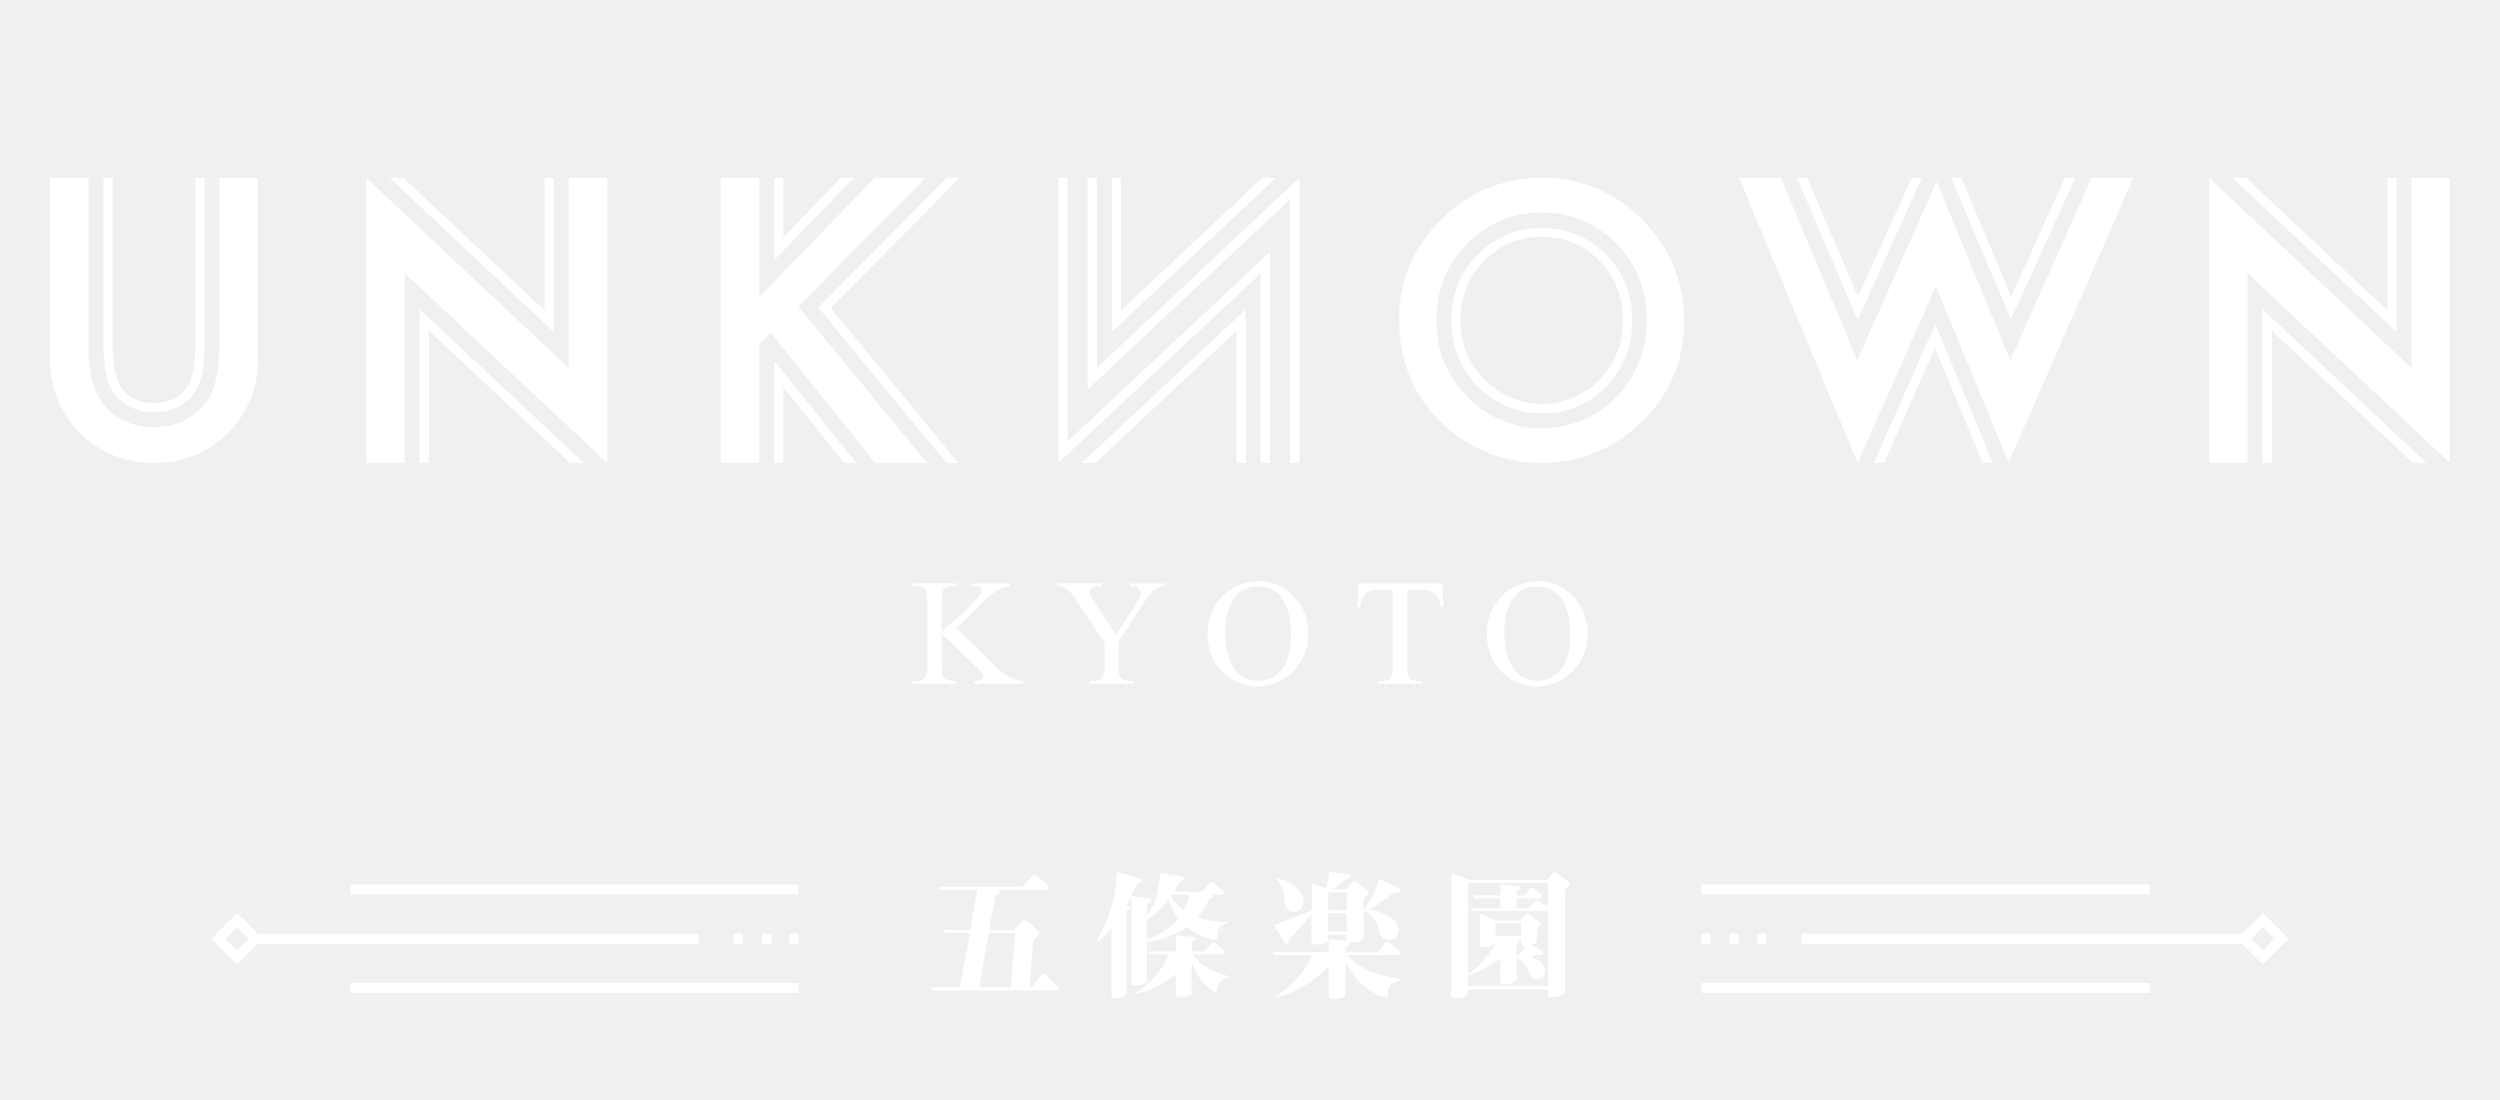
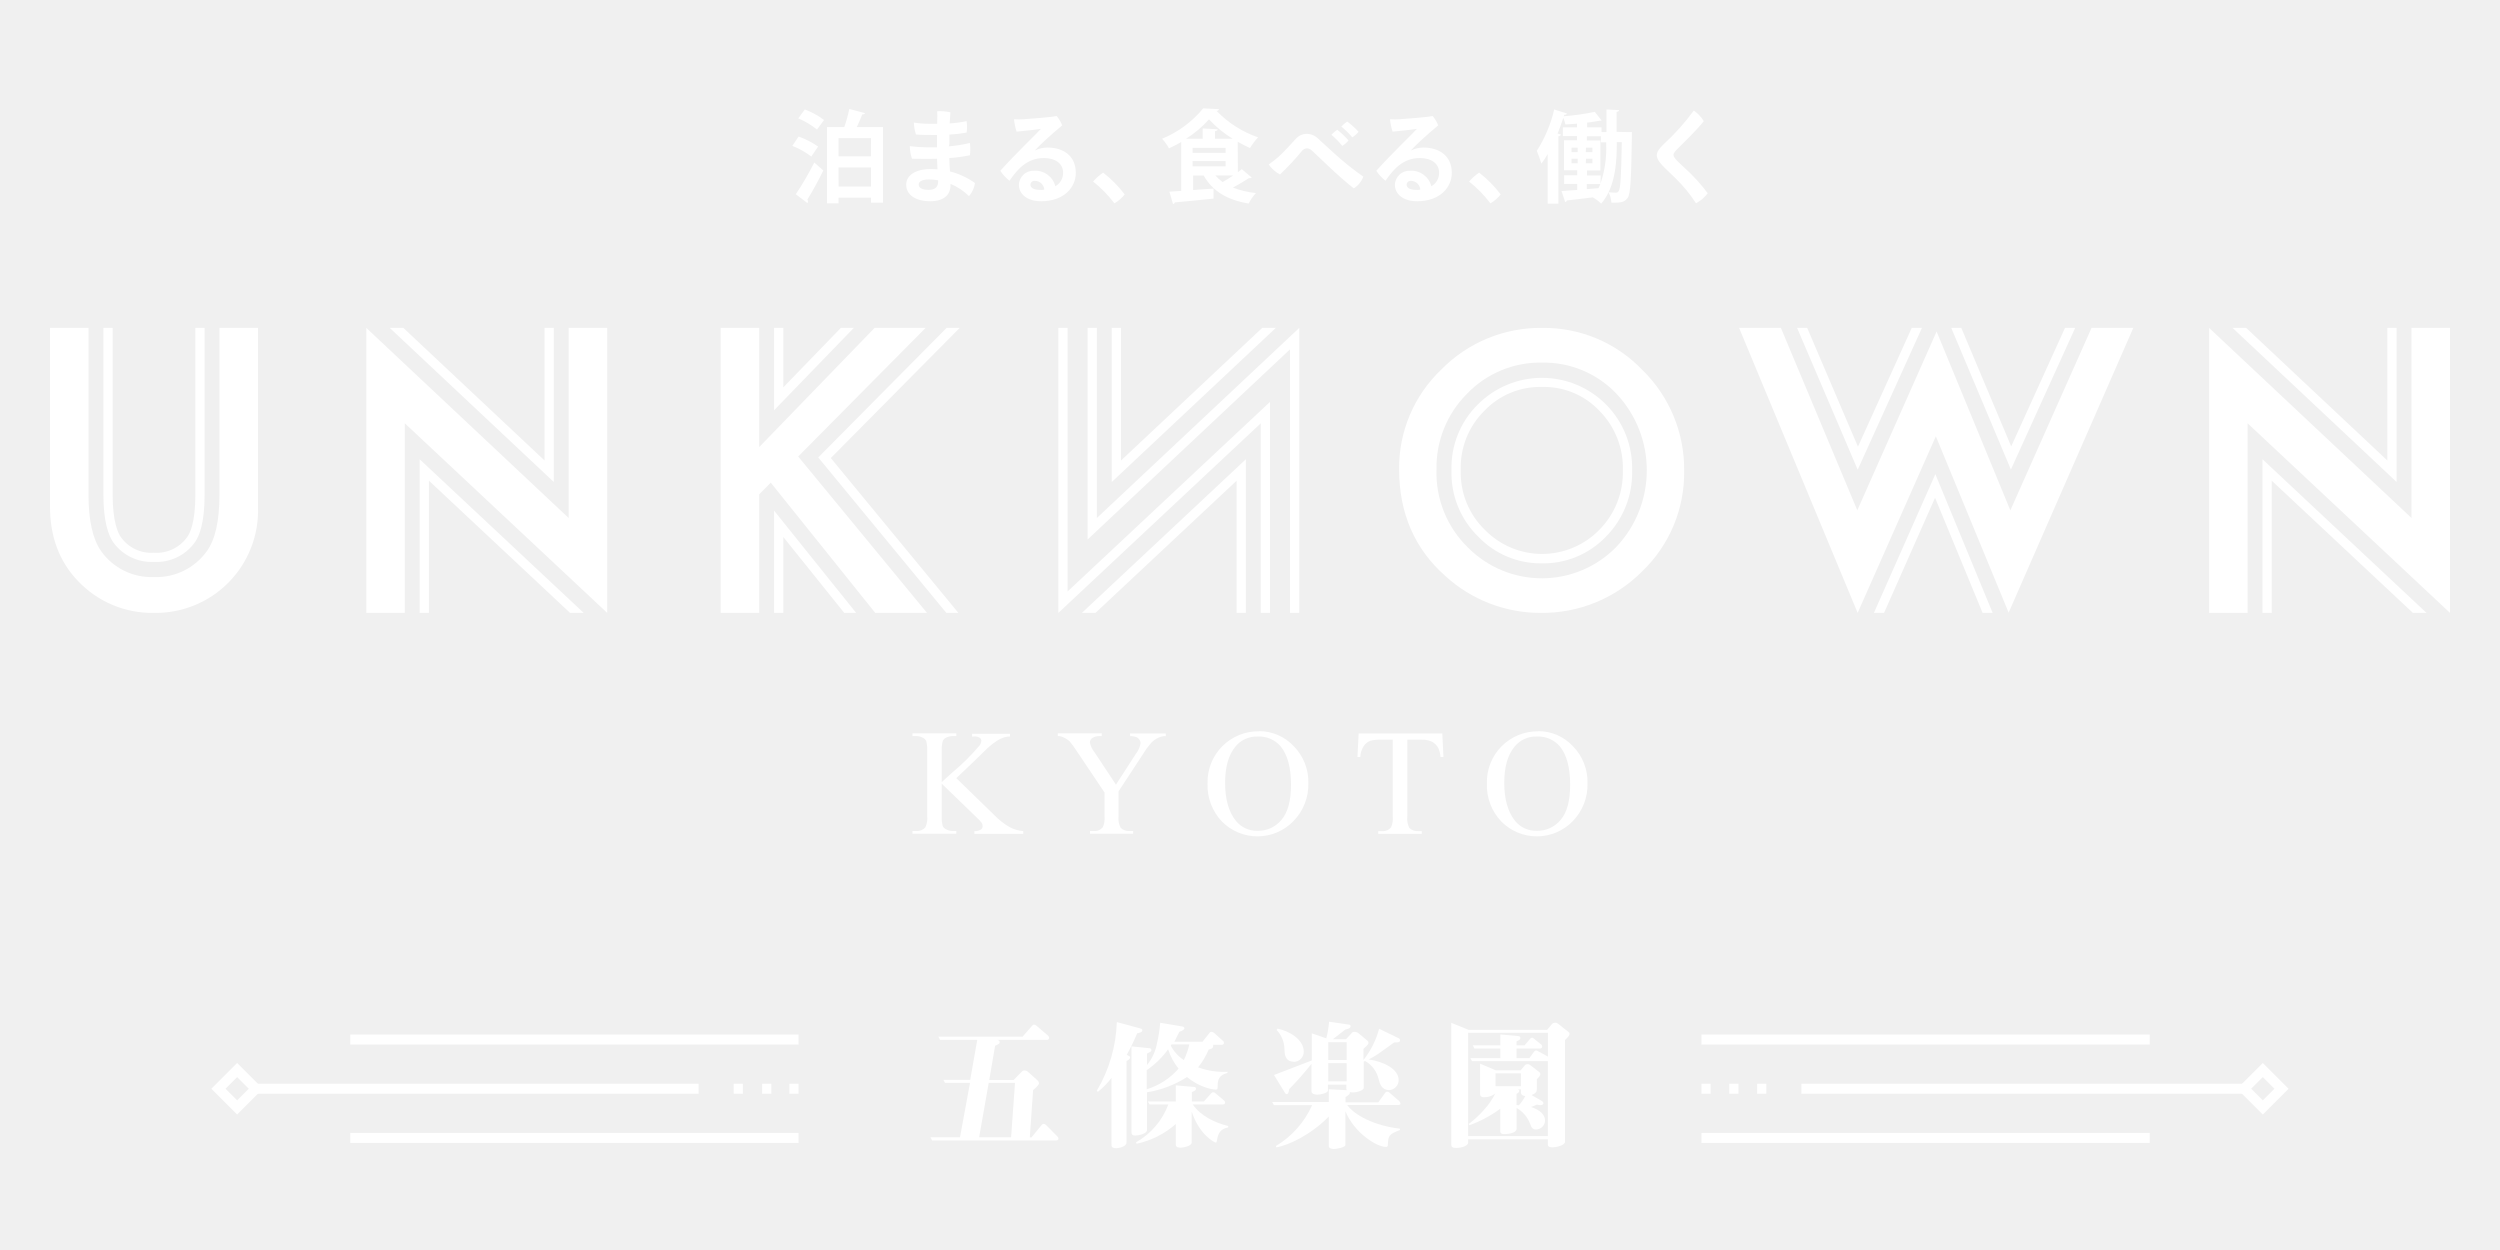
- <svg xmlns="http://www.w3.org/2000/svg" viewBox="0 0 500 220">
+ <svg xmlns="http://www.w3.org/2000/svg" viewBox="0 0 500 250">
  <defs>
    <style>.cls-1{fill:#fff;}.cls-2{fill:none;stroke:#fff;stroke-miterlimit:10;stroke-width:2px;}</style>
  </defs>
-   <g id="レイヤー_1" data-name="レイヤー 1">
-     <path class="cls-1" d="M191.26,125.63l7.57,7.36a13.78,13.78,0,0,0,3.18,2.48,6.93,6.93,0,0,0,2.64.75v.55h-9.77v-.55a2.14,2.14,0,0,0,1.26-.29.81.81,0,0,0,.39-.64,1.47,1.47,0,0,0-.14-.64,5.94,5.94,0,0,0-.95-1.05l-7.09-6.86v6.47a6.67,6.67,0,0,0,.19,2,1.39,1.39,0,0,0,.64.63,2.79,2.79,0,0,0,1.38.36h.7v.55H182.5v-.55h.73a2.19,2.19,0,0,0,1.84-.73,4.29,4.29,0,0,0,.37-2.28v-13a6.69,6.69,0,0,0-.2-2,1.37,1.37,0,0,0-.62-.62,2.88,2.88,0,0,0-1.39-.36h-.73v-.54h8.76v.54h-.7a3.06,3.06,0,0,0-1.38.34,1.31,1.31,0,0,0-.65.72,6.61,6.61,0,0,0-.18,1.95v6.15c.2-.19.89-.82,2.07-1.88a44.7,44.7,0,0,0,5.44-5.38,1.87,1.87,0,0,0,.41-1,.76.76,0,0,0-.32-.6,1.73,1.73,0,0,0-1.07-.26h-.47v-.54H202v.54a4.52,4.52,0,0,0-1.21.18,6.36,6.36,0,0,0-1.33.63,12.84,12.84,0,0,0-1.94,1.5q-.33.3-3.08,3Z" />
-     <path class="cls-1" d="M226,116.69h7.16v.54h-.39a3.27,3.27,0,0,0-1.15.34,4.53,4.53,0,0,0-1.38,1,14.2,14.2,0,0,0-1.53,2.08l-5,7.62v5a3.94,3.94,0,0,0,.43,2.31,2.38,2.38,0,0,0,1.82.62h.66v.55H218v-.55h.72a2.11,2.11,0,0,0,1.85-.77,4.42,4.42,0,0,0,.34-2.16v-4.76l-5.64-8.41a17.67,17.67,0,0,0-1.36-1.85,5.3,5.3,0,0,0-1.47-.89,2.08,2.08,0,0,0-.88-.15v-.54h8.79v.54h-.46a2.68,2.68,0,0,0-1.31.33,1.05,1.05,0,0,0-.6,1,4.65,4.65,0,0,0,.93,1.92l4.28,6.47,4-6.19a4.46,4.46,0,0,0,.91-2.07,1.26,1.26,0,0,0-.22-.74,1.35,1.35,0,0,0-.63-.51,3.13,3.13,0,0,0-1.22-.19Z" />
-     <path class="cls-1" d="M251.8,116.23a9.44,9.44,0,0,1,6.94,3,10.14,10.14,0,0,1,2.93,7.41,10.45,10.45,0,0,1-3,7.6,10,10,0,0,1-14.28.07,10.47,10.47,0,0,1-2.88-7.63,10.14,10.14,0,0,1,10.25-10.42Zm-.28,1.08a5.46,5.46,0,0,0-4.43,2c-1.38,1.66-2.07,4.08-2.07,7.28s.71,5.8,2.15,7.57a5.37,5.37,0,0,0,4.36,2,6,6,0,0,0,4.78-2.21q1.89-2.21,1.89-7,0-5.16-2.08-7.69A5.64,5.64,0,0,0,251.52,117.31Z" />
-     <path class="cls-1" d="M288.46,116.69l.23,4.71h-.58a5.6,5.6,0,0,0-.45-1.78,3,3,0,0,0-1.25-1.27,4.47,4.47,0,0,0-2.05-.41h-2.9v15.35a4.07,4.07,0,0,0,.41,2.31,2.34,2.34,0,0,0,1.77.62h.72v.55h-8.72v-.55h.73a2.11,2.11,0,0,0,1.85-.77,4.46,4.46,0,0,0,.33-2.16V117.94h-2.47a6.89,6.89,0,0,0-2,.21,2.79,2.79,0,0,0-1.35,1.08,4.39,4.39,0,0,0-.67,2.17h-.57l.24-4.71Z" />
-     <path class="cls-1" d="M307.64,116.23a9.43,9.43,0,0,1,6.93,3,10.14,10.14,0,0,1,2.93,7.41,10.44,10.44,0,0,1-2.95,7.6,10,10,0,0,1-14.28.07,10.43,10.43,0,0,1-2.89-7.63,10.14,10.14,0,0,1,10.26-10.42Zm-.29,1.08a5.44,5.44,0,0,0-4.42,2c-1.39,1.66-2.08,4.08-2.08,7.28s.72,5.8,2.15,7.57a5.38,5.38,0,0,0,4.36,2,6,6,0,0,0,4.79-2.21q1.88-2.21,1.88-7,0-5.16-2.07-7.69A5.68,5.68,0,0,0,307.35,117.31Z" />
-     <path class="cls-1" d="M30.78,82.38a9.41,9.41,0,0,1-8.15-3.95c-.9-1.3-1.95-4-1.95-9.47V35.58h1.85V69c0,5.46,1.13,7.68,1.61,8.38a7.46,7.46,0,0,0,6.64,3.17,7.52,7.52,0,0,0,6.7-3.2c.48-.66,1.59-2.79,1.59-8.35V35.58h1.85V69c0,5.59-1.06,8.23-1.94,9.45A9.43,9.43,0,0,1,30.78,82.38Z" />
-     <path class="cls-1" d="M30.78,92.58a20.41,20.41,0,0,1-15.26-6.46C11.86,82.28,10,77.31,10,71.36V35.58h7.7V69c0,5.06.85,8.83,2.51,11.21a12.34,12.34,0,0,0,10.57,5.2,12.39,12.39,0,0,0,10.6-5.19c1.67-2.31,2.51-6.08,2.51-11.22V35.58H51.6V71.36A20.47,20.47,0,0,1,30.78,92.58Z" />
-     <polygon class="cls-1" points="73.26 92.58 73.26 35.58 113.73 73.6 113.73 35.58 121.44 35.58 121.44 92.58 80.96 54.66 80.96 92.58 73.26 92.58" />
-     <polygon class="cls-1" points="441.82 92.58 441.82 35.58 482.3 73.6 482.3 35.58 490 35.58 490 92.58 449.52 54.66 449.52 92.58 441.82 92.58" />
-     <polygon class="cls-1" points="175.05 92.58 154.15 66.53 151.84 68.87 151.84 92.58 144.14 92.58 144.14 35.58 151.84 35.58 151.84 59.42 174.92 35.58 185.12 35.58 159.64 61.3 185.4 92.58 175.05 92.58" />
-     <path class="cls-1" d="M308.18,82.67a17.23,17.23,0,0,1-12.47-5.28A17.75,17.75,0,0,1,290.3,64a17.71,17.71,0,0,1,5.25-13.09,18.09,18.09,0,0,1,25.67,0,18,18,0,0,1,5.2,13.23,18.07,18.07,0,0,1-5.27,13.23A17.35,17.35,0,0,1,308.18,82.67Zm.22-35.28a15.39,15.39,0,0,0-11.54,4.78A15.93,15.93,0,0,0,292.15,64,15.94,15.94,0,0,0,297,76a16,16,0,0,0,22.83,0,16.26,16.26,0,0,0,4.74-11.91,16.2,16.2,0,0,0-4.68-11.92A15.21,15.21,0,0,0,308.4,47.39Z" />
-     <path class="cls-1" d="M308.07,92.58a28.15,28.15,0,0,1-19-7.38c-6.14-5.41-9.25-12.59-9.25-21.36a27.14,27.14,0,0,1,8.44-19.93,27.79,27.79,0,0,1,20.2-8.33,27.24,27.24,0,0,1,20,8.4,27.73,27.73,0,0,1,8.37,20.19,27.27,27.27,0,0,1-8.4,20.11A28.17,28.17,0,0,1,308.07,92.58Zm.33-50.06a20.25,20.25,0,0,0-15,6.23,20.84,20.84,0,0,0-6.1,15.2,20.85,20.85,0,0,0,6.33,15.6,20.82,20.82,0,0,0,29.59-.12,21.22,21.22,0,0,0,6.14-15.34,21.17,21.17,0,0,0-6.06-15.34A20.07,20.07,0,0,0,308.4,42.52Z" />
-     <polygon class="cls-1" points="347.82 35.58 356.18 35.58 371.46 72.06 387.32 36.3 402.07 72.07 418.31 35.58 426.66 35.58 401.73 92.53 387.17 57.26 371.53 92.58 347.82 35.58" />
-     <polygon class="cls-1" points="382.35 35.58 371.59 59.34 361.44 35.58 359.42 35.58 371.54 63.95 384.39 35.58 382.35 35.58" />
-     <polygon class="cls-1" points="413 35.58 402.24 59.28 392.26 35.58 390.25 35.58 402.18 63.91 415.04 35.58 413 35.58" />
-     <polygon class="cls-1" points="477.47 35.58 477.47 62.1 449.23 35.58 446.51 35.58 479.32 66.4 479.32 35.58 477.47 35.58" />
-     <polygon class="cls-1" points="252.44 35.58 224.2 62.1 224.2 35.58 222.35 35.58 222.35 66.4 255.16 35.58 252.44 35.58" />
-     <polygon class="cls-1" points="108.91 35.58 108.91 62.1 80.67 35.58 77.95 35.58 110.76 66.4 110.76 35.58 108.91 35.58" />
-     <polygon class="cls-1" points="85.79 92.58 85.79 66.14 114.01 92.58 116.74 92.58 83.93 61.85 83.93 92.58 85.79 92.58" />
-     <polygon class="cls-1" points="191.68 92.58 166.16 61.6 191.94 35.58 189.32 35.58 163.65 61.49 189.27 92.58 191.68 92.58" />
-     <polygon class="cls-1" points="376.81 92.58 387.01 69.55 396.52 92.58 398.53 92.58 387.07 64.83 374.78 92.58 376.81 92.58" />
-     <polygon class="cls-1" points="454.35 92.58 454.35 66.14 482.58 92.58 485.3 92.58 452.5 61.85 452.5 92.58 454.35 92.58" />
-     <polygon class="cls-1" points="168.17 35.58 156.66 47.47 156.66 35.58 154.81 35.58 154.81 52.06 170.76 35.58 168.17 35.58" />
-     <polygon class="cls-1" points="156.66 92.58 156.66 77.4 168.85 92.58 171.23 92.58 154.81 72.12 154.81 92.58 156.66 92.58" />
-     <polygon class="cls-1" points="219.09 92.58 247.32 66.14 247.32 92.58 249.17 92.58 249.17 61.85 216.37 92.58 219.09 92.58" />
-     <polygon class="cls-1" points="213.52 88.29 213.52 35.58 211.67 35.58 211.67 92.58 252.15 54.66 252.15 92.58 254 92.58 254 54.66 254 50.38 250.88 53.3 213.52 88.29" />
-     <polygon class="cls-1" points="219.37 35.58 217.52 35.58 217.52 73.6 217.52 77.9 220.64 74.97 258 39.87 258 92.58 259.85 92.58 259.85 35.58 219.37 73.6 219.37 35.58" />
-     <path class="cls-1" d="M211.19,198.09H186.42l-.34-.64H192L194,186.58H189l-.33-.61h5.37l1.41-8H188l-.33-.64h16.85l1.86-2.13c.14-.17.22-.28.44-.28a.78.78,0,0,1,.5.25l2.27,1.94a.66.66,0,0,1,.25.47.42.42,0,0,1-.47.39h-9.91c.17.05.47.13.47.44s0,.3-.91.75L197.85,186h4.87l1.63-1.66a.71.71,0,0,1,.61-.25,1.1,1.1,0,0,1,.66.3l1.86,1.66a1,1,0,0,1,.33.58c0,.34-.66.94-1.19,1.39l-.66,9.46h.33l2-2.43a.55.55,0,0,1,.47-.28.81.81,0,0,1,.5.28l2.16,2.18a.77.77,0,0,1,.28.5C211.69,198,211.44,198.09,211.19,198.09Zm-13.45-11.51-1.91,10.87h6.39l.78-10.87Z" />
-     <path class="cls-1" d="M227.43,176.67a41.5,41.5,0,0,1-2.08,4.29l.42.22a.36.36,0,0,1,.25.33c0,.33-.55.61-.72.69v16.31c0,.83-1.58,1.13-2,1.13-1,0-1-.36-1-.72V185.58a15.56,15.56,0,0,1-2.74,2.8l-.19-.25a28.88,28.88,0,0,0,4-13.71l4.73,1.28c.17.05.36.11.36.33C228.48,176.42,228.07,176.53,227.43,176.67Zm18,7.94c-1.91.5-1.91,1.72-1.91,2.91,0,.27-.11.41-.36.41a8,8,0,0,1-2.13-.47,11.76,11.76,0,0,1-3.63-2.05,21,21,0,0,1-8,3.05V196c0,.8-1.83,1.11-2.35,1.11-.34,0-.75-.06-.75-.64V179.27l3.46.36c.25,0,.52.08.52.36s-.08.33-.88.72V183a9.49,9.49,0,0,0,2-4.35,27.61,27.61,0,0,0,.64-4.09l4.43.74c.11,0,.41.09.41.36s-.47.53-1,.69c-.44.89-.69,1.33-1,2h5.62l1.38-1.74a.5.5,0,0,1,.44-.25.85.85,0,0,1,.53.25l1.66,1.49a.58.58,0,0,1,.28.47c0,.31-.28.39-.47.39h-1.69a.4.4,0,0,1,0,.25c0,.5-.5.61-.88.69a15.2,15.2,0,0,1-2.13,3.57,15.07,15.07,0,0,0,5.95.89Zm-2.08,13.59c0,.17-.05.31-.22.31s-3.24-1.47-4.79-6.18v6.15c0,.8-1.85,1.05-2.18,1.05s-1,0-1-.61V194.8a17.21,17.21,0,0,1-7.86,3.95l-.08-.3a14.51,14.51,0,0,0,6.45-7.56h-3.77l-.33-.6h5.59v-3.22l3.55.31c.25,0,.49.05.49.36s-.24.41-.83.69v1.86h2.41l1.41-1.58c.2-.22.31-.25.45-.25s.27,0,.52.25l1.58,1.33a.63.63,0,0,1,.28.47c0,.3-.25.38-.47.38h-6c1.61,2.33,4.4,3.63,7.09,4.32v.28C243.93,195.79,243.6,196.82,243.37,198.2Zm-9.74-18.32a17.49,17.49,0,0,1-4.26,4.15v3.82a13.79,13.79,0,0,0,6.36-4.12A12.16,12.16,0,0,1,233.63,179.88Zm.69-1-.14.25a7.62,7.62,0,0,0,2.61,2.88,14.63,14.63,0,0,0,1.1-3.13Z" />
-     <path class="cls-1" d="M279.63,191H269.44c1.44,2,5.34,4.13,10.55,4.74l0,.27c-2.27.83-2.33,1.22-2.41,2.88,0,.14,0,.5-.36.5-1.91,0-6.34-2.8-8.14-7.14V199c0,.47-1.74.8-2.32.8-.28,0-1-.11-1-.52V193.3c-3.52,3.63-8.11,5.79-10.49,6.17l-.09-.27a18.14,18.14,0,0,0,7.25-8.17h-7.66l-.33-.63h11.32v-2.55l3.65.19c-.08-.08-.14-.14-.14-.19v-.91h-3.68v1.16c0,.52-1.52.83-2.08.83-.22,0-1.21,0-1.21-.69v-5.48a61.09,61.09,0,0,1-4.46,5.06c-.14.72-.17,1-.53,1-.08,0-.16,0-.3-.22L254.8,185s7.33-2.82,7.56-2.91v-5.42l2.9,1a20.51,20.51,0,0,0,.56-3.32l4,.58c.14,0,.3.09.3.33,0,.45-.77.59-1.05.64-.39.28-2.13,1.66-2.49,1.94h2.63l1.08-1.16a.63.63,0,0,1,.61-.31,1.27,1.27,0,0,1,.77.25l1.8,1.5a.54.54,0,0,1,.22.41c0,.31-.08.39-1,1.25V182a17,17,0,0,0,3.13-6.25l4,1.94a.44.44,0,0,1,.19.33c0,.47-.36.47-1.19.47-3.35,2.43-3.71,2.71-5.09,3.4,3,.42,6,1.91,6,4.13a2,2,0,0,1-1.88,2c-1.53,0-1.89-1.3-2.11-2.13a5.61,5.61,0,0,0-2.71-3.69l-.28.12v5.28c0,.42-1.27.89-2.16.89a1.89,1.89,0,0,1-.6-.08c0,.44-.17.55-.89,1v1.06h6.56l1.36-1.89a.52.52,0,0,1,.47-.25.71.71,0,0,1,.47.25l1.88,1.64a.77.77,0,0,1,.25.49C280.1,190.92,279.88,191,279.63,191Zm-20.87-8.66c-1.77,0-1.86-1.58-1.88-2.58a5.61,5.61,0,0,0-1.55-3.76l.16-.28c2.3.45,5.26,2.16,5.26,4.6A2,2,0,0,1,258.76,182.37Zm10.57-3.9h-3.68V182h3.68Zm0,4.18h-3.68v3.65h3.68Z" />
-     <path class="cls-1" d="M313,178v20.37c0,.69-1.8,1.1-2.43,1.1s-1-.11-1-.6v-1H293.63v.67c0,.63-1.36,1.05-2.38,1.05-.83,0-1-.25-1-.72V174.56l3.46,1.41h15.72l.89-1.07a.86.86,0,0,1,.72-.36.78.78,0,0,1,.55.19l2.11,1.66a.5.5,0,0,1,.22.36C313.92,177,313.7,177.36,313,178Zm-3.43,4.23H294.4l-.33-.61h6v-1.91h-5.18l-.33-.64h5.51v-2.18l3.6.33a.4.4,0,0,1,.41.39c0,.3-.25.44-.77.66v.8h1.6l1.06-1.24c.13-.17.22-.28.44-.28s.28.11.5.28l1.24,1a.55.55,0,0,1,.28.49c0,.31-.28.39-.47.39h-4.65v1.91h2.57l.92-1.27a.52.52,0,0,1,.44-.25c.11,0,.16,0,.52.22l1.83,1v-4.76H293.63v20.65h15.94Zm-2.38,13.67c-.72,0-.94-.49-1.19-1.19a6.1,6.1,0,0,0-2.68-3.12v4.12c0,1.08-2.25,1.11-2.44,1.11-.53,0-.83-.09-.83-.64v-4.43a24.46,24.46,0,0,1-6.17,3.3l-.14-.25a20.38,20.38,0,0,0,3.1-2.88,14.23,14.23,0,0,0,2.21-3.21,3.54,3.54,0,0,1-2.18.74c-.78,0-.86-.36-.86-.72v-6l3.13,1.33h5l.77-.94a.68.68,0,0,1,.58-.28.84.84,0,0,1,.61.22l1.72,1.33a.52.52,0,0,1,.25.44c0,.33-.42.75-.7,1v2.07c0,.42-.22.78-1.05,1.11l2.05,1.19a.56.56,0,0,1,.31.44c0,.14-.12.39-.59.39a2.65,2.65,0,0,1-.72-.11,6.89,6.89,0,0,1-1.16.47c.78.28,2.8,1,2.8,2.77A1.84,1.84,0,0,1,307.19,195.9Zm-3-11.23h-5.09v2.57h5.09Zm0,3.9v-.69h-.61c.17.05.28.14.28.3s-.14.42-.55.58V191l.47.05a8.76,8.76,0,0,0,1.27-1.82C304.67,189.15,304.2,189,304.2,188.57Z" />
-     <line class="cls-2" x1="340.29" y1="177.91" x2="429.94" y2="177.91" />
-     <line class="cls-2" x1="360.28" y1="187.75" x2="449.94" y2="187.75" />
-     <line class="cls-2" x1="340.29" y1="197.59" x2="429.94" y2="197.59" />
-     <rect class="cls-2" x="449.92" y="185.1" width="5.29" height="5.29" transform="translate(-0.2 375.01) rotate(-45)" />
-     <line class="cls-2" x1="340.29" y1="187.75" x2="342.12" y2="187.75" />
-     <line class="cls-2" x1="345.86" y1="187.75" x2="347.69" y2="187.75" />
-     <line class="cls-2" x1="351.43" y1="187.75" x2="353.26" y2="187.75" />
-     <line class="cls-2" x1="159.71" y1="177.91" x2="70.06" y2="177.91" />
-     <line class="cls-2" x1="139.72" y1="187.75" x2="50.06" y2="187.75" />
-     <line class="cls-2" x1="159.71" y1="197.59" x2="70.06" y2="197.59" />
-     <rect class="cls-2" x="44.79" y="185.1" width="5.29" height="5.29" transform="translate(-51.79 354.05) rotate(-135)" />
-     <line class="cls-2" x1="159.71" y1="187.75" x2="157.88" y2="187.75" />
-     <line class="cls-2" x1="154.27" y1="187.75" x2="152.43" y2="187.75" />
-     <line class="cls-2" x1="148.57" y1="187.75" x2="146.74" y2="187.75" />
+   <g id="レイヤー_2" data-name="レイヤー 2">
+     <path class="cls-1" d="M159.72,27.31a16.52,16.52,0,0,1,3.9,2l-1.36,2a15.68,15.68,0,0,0-3.8-2.14Zm-.56,11.54a63.29,63.29,0,0,0,3.7-6.34l1.8,1.58c-1,2.08-2.22,4.26-3.18,5.82a.65.65,0,0,1,.12.36.54.54,0,0,1-.12.34Zm4.24-12.94a15.68,15.68,0,0,0-3.74-2.24l1.3-1.78A14.8,14.8,0,0,1,164.8,24ZM173,22.63c-.06.18-.26.26-.56.26-.28.74-.66,1.66-1.08,2.52h5.24V40.53h-2.4v-1H167.7v1.14h-2.3V25.41h3.46a29.22,29.22,0,0,0,1-3.62Zm1.2,5H167.7v3.64h6.48Zm-6.48,9.68h6.48V33.49H167.7Z" />
+     <path class="cls-1" d="M189.76,29.27a26.22,26.22,0,0,0,4.22-.68,9.2,9.2,0,0,1,0,2.46,29,29,0,0,1-4.12.56c0,.9.1,1.82.14,2.68a14.8,14.8,0,0,1,5,2.32,5.1,5.1,0,0,1-1.2,2.62,11.41,11.41,0,0,0-3.7-2.46v.28c0,1.8-1.2,3.2-4.06,3.2s-4.8-1.24-4.8-3.32c0-1.8,1.78-3.12,4.88-3.12q.69,0,1.38.06l-.1-2.12c-1.8.06-3.6,0-5,0a8.09,8.09,0,0,1-.44-2.52,29.57,29.57,0,0,0,3.44.24c.6,0,1.26,0,2,0V27c-1.62,0-3.16,0-4.2-.1a7.88,7.88,0,0,1-.42-2.38,20.41,20.41,0,0,0,3.12.24c.44,0,1,0,1.54,0l0-.52a19.29,19.29,0,0,0,0-2,10.16,10.16,0,0,1,2.64.22c-.06.68-.1,1.44-.14,2.22a21.23,21.23,0,0,0,3.38-.46,7.38,7.38,0,0,1,0,2.3,25.92,25.92,0,0,1-3.44.4c0,.62,0,1.24,0,1.88Zm-2.16,6.78a10.52,10.52,0,0,0-1.78-.16c-1.32,0-2.08.38-2.08,1s.54,1.08,2,1.08c1.18,0,1.9-.46,1.9-1.76Z" />
+     <path class="cls-1" d="M215.16,34.55c0,3-2.44,5.7-6.94,5.7-2.86,0-4.44-1.5-4.44-3.28a2.9,2.9,0,0,1,3.08-2.82,4.09,4.09,0,0,1,4.2,3.1,3,3,0,0,0,1.56-2.72c0-1.76-1.46-2.92-3.86-2.92-3.48,0-5.42,2.46-6.86,4.54a8.07,8.07,0,0,1-1.84-2c1.36-1.52,3.7-3.92,5.06-5.28s2.46-2.42,3.06-3.1c-1.12.16-3,.4-4.86.56a11.57,11.57,0,0,1-.52-2.48,15.06,15.06,0,0,0,1.9,0c1.64-.1,5.72-.44,6.64-.64a6.83,6.83,0,0,1,1.1,1.86c-1.06.88-2.46,2.1-3.6,3.16-.8.76-1.48,1.42-1.88,1.88a5.73,5.73,0,0,1,2.52-.6C212.84,29.51,215.16,31.31,215.16,34.55Zm-6.3,3.38A1.9,1.9,0,0,0,207,36.17a.82.82,0,0,0-.92.74c0,.66.7,1.06,1.84,1.06C208.28,38,208.58,38,208.86,37.93Z" />
+     <path class="cls-1" d="M222.88,40.67a23.63,23.63,0,0,0-4.26-4.36,10.13,10.13,0,0,1,2-1.78,22.83,22.83,0,0,1,4.32,4.36A7.44,7.44,0,0,1,222.88,40.67Z" />
+     <path class="cls-1" d="M247.58,34.45a8.86,8.86,0,0,0,.78-.62l2,1.7a.64.64,0,0,1-.36.1.82.82,0,0,1-.22,0c-.82.54-2.06,1.28-3.2,1.88a17.06,17.06,0,0,0,4.6,1.1,8.9,8.9,0,0,0-1.44,2.1c-4.32-.72-7.24-2.48-9-5.6h-2.12V38c1.32-.08,2.72-.18,4.08-.28v2c-2.84.3-5.82.6-7.74.76a.38.38,0,0,1-.36.32l-.72-2.46,2.36-.16V28.41c-.8.46-1.62.88-2.44,1.26a9.7,9.7,0,0,0-1.38-1.92,20.93,20.93,0,0,0,8.22-6.08l3.18.16a.56.56,0,0,1-.5.36,21,21,0,0,0,8.3,5.28A12.23,12.23,0,0,0,250,29.61a26.07,26.07,0,0,1-2.46-1.26ZM243,27.75h3.54a21.71,21.71,0,0,1-4.74-3.88,21,21,0,0,1-4.6,3.88h3.34V25.69l3,.16c0,.2-.16.32-.54.38Zm-4.48,1.82v1h6.6v-1Zm0,2.64v1.06h6.6V32.21Zm4.56,2.88a8.31,8.31,0,0,0,1.44,1.32c.68-.38,1.42-.84,2.12-1.32Z" />
+     <path class="cls-1" d="M262.38,30.11a1.46,1.46,0,0,0-1.06-.44,1.34,1.34,0,0,0-.9.48A52,52,0,0,1,256,34.89a6.15,6.15,0,0,1-2.26-2,20.34,20.34,0,0,0,2-1.56c1.24-1.12,2.36-2.44,3.42-3.56a2.92,2.92,0,0,1,2.1-1,3.25,3.25,0,0,1,2.3.9c1,.88,2,1.86,3.28,3a58.69,58.69,0,0,0,5.82,4.66,4.68,4.68,0,0,1-1.9,2.34c-1.32-1-3.28-2.74-5.06-4.42Zm7.3-2a4.32,4.32,0,0,1-1.22,1.06,17.55,17.55,0,0,0-2.18-2.22,7.43,7.43,0,0,1,1.16-1A15.35,15.35,0,0,1,269.68,28.07Zm2-1.72a5,5,0,0,1-1.22,1.08,16.1,16.1,0,0,0-2.2-2.16,6.88,6.88,0,0,1,1.18-1A14.85,14.85,0,0,1,271.7,26.35Z" />
+     <path class="cls-1" d="M290.36,34.55c0,3-2.44,5.7-6.94,5.7-2.86,0-4.44-1.5-4.44-3.28a2.9,2.9,0,0,1,3.08-2.82,4.09,4.09,0,0,1,4.2,3.1,3,3,0,0,0,1.56-2.72c0-1.76-1.46-2.92-3.86-2.92-3.48,0-5.42,2.46-6.86,4.54a8.07,8.07,0,0,1-1.84-2c1.36-1.52,3.7-3.92,5.06-5.28s2.46-2.42,3.06-3.1c-1.12.16-3,.4-4.86.56a11.57,11.57,0,0,1-.52-2.48,15.06,15.06,0,0,0,1.9,0c1.64-.1,5.72-.44,6.64-.64a6.83,6.83,0,0,1,1.1,1.86c-1.06.88-2.46,2.1-3.6,3.16-.8.76-1.48,1.42-1.88,1.88a5.73,5.73,0,0,1,2.52-.6C288,29.51,290.36,31.31,290.36,34.55Zm-6.3,3.38a1.9,1.9,0,0,0-1.82-1.76.82.82,0,0,0-.92.74c0,.66.7,1.06,1.84,1.06C283.48,38,283.78,38,284.06,37.93Z" />
+     <path class="cls-1" d="M298.08,40.67a23.63,23.63,0,0,0-4.26-4.36,10.13,10.13,0,0,1,2-1.78,22.83,22.83,0,0,1,4.32,4.36A7.44,7.44,0,0,1,298.08,40.67Z" />
+     <path class="cls-1" d="M325.3,26.41l1.08,0c0,.16,0,.46,0,.7-.14,8.64-.26,11.58-.82,12.42s-1.24,1.06-3.28,1a5.66,5.66,0,0,0-.56-2.08c.62.06,1.14.08,1.46.08a.59.59,0,0,0,.58-.36c.34-.54.48-2.92.6-9.74h-1c0,3.24-.08,8.8-3.12,12.3a8.2,8.2,0,0,0-1.68-1.26v0c-2,.26-3.86.48-5.18.62a.43.43,0,0,1-.34.32l-.74-2.2,3.14-.22v-1.2h-2.62V35.05h2.62v-1H312.8v-6h2.6v-.84h-2.82V25.47h2.82v-.74c-.78.08-1.58.12-2.32.16a6.65,6.65,0,0,0-.42-1.32c-.34,1.06-.72,2.1-1.14,3.14l.68.2a.56.56,0,0,1-.52.34V40.73h-2.14V30.81a17.71,17.71,0,0,1-1.26,1.92,26.23,26.23,0,0,0-.92-2.56,26.38,26.38,0,0,0,3.48-8.28l2.56.82a.5.5,0,0,1-.54.24l-.1.3a48.54,48.54,0,0,0,6.2-.88l1.36,1.72c-.08.06-.1.06-.44.06-.7.14-1.54.26-2.46.38v.94h2.88v.94h1V21.89l2.52.14c0,.18-.16.3-.5.34v4Zm-11,3.12v.9h1.24v-.9Zm0,2.22v.9h1.24v-.9Zm2.86-1.32h1.32v-.9H317.2Zm0,2.22h1.32v-.9H317.2Zm2.94,4.06a21.93,21.93,0,0,0,1.14-7.84v-.4h-1.06V27.25h-2.8v.84h2.7v6H317.4v1h2.74Zm-2.74,1.12,2.34-.2a6,6,0,0,0,.36-.82h-2.7Z" />
+     <path class="cls-1" d="M340.76,24.23c-1.38,1.76-4.16,4.44-5.14,5.42-.56.56-.92.94-.92,1.34,0,.58,1,1.46,2.3,2.66a34.33,34.33,0,0,1,4.54,5,6.92,6.92,0,0,1-2.34,2,28.79,28.79,0,0,0-4.1-5c-2.34-2.3-3.74-3.36-3.74-4.64,0-.68.56-1.36,1.34-2.14a45.47,45.47,0,0,0,6.06-6.76A7.06,7.06,0,0,1,340.76,24.23Z" />
+   </g>
+   <g id="layer1">
+     <path class="cls-1" d="M191.26,155.63l7.57,7.36a13.78,13.78,0,0,0,3.18,2.48,6.93,6.93,0,0,0,2.64.75v.55h-9.77v-.55a2.14,2.14,0,0,0,1.26-.29.81.81,0,0,0,.39-.64,1.47,1.47,0,0,0-.14-.64,5.94,5.94,0,0,0-.95-1.05l-7.09-6.86v6.47a6.67,6.67,0,0,0,.19,2,1.39,1.39,0,0,0,.64.63,2.79,2.79,0,0,0,1.38.36h.7v.55H182.5v-.55h.73a2.19,2.19,0,0,0,1.84-.73,4.29,4.29,0,0,0,.37-2.28v-13a6.69,6.69,0,0,0-.2-2,1.37,1.37,0,0,0-.62-.62,2.88,2.88,0,0,0-1.39-.36h-.73v-.54h8.76v.54h-.7a3.06,3.06,0,0,0-1.38.34,1.31,1.31,0,0,0-.65.72,6.61,6.61,0,0,0-.18,2v6.15c.2-.19.89-.82,2.07-1.88a44.7,44.7,0,0,0,5.44-5.38,1.87,1.87,0,0,0,.41-1,.76.76,0,0,0-.32-.6,1.73,1.73,0,0,0-1.07-.26h-.47v-.54H202v.54a4.52,4.52,0,0,0-1.21.18,6.36,6.36,0,0,0-1.33.63,12.84,12.84,0,0,0-1.94,1.5q-.33.3-3.08,3Z" />
+     <path class="cls-1" d="M226,146.69h7.16v.54h-.39a3.27,3.27,0,0,0-1.15.34,4.53,4.53,0,0,0-1.38,1,14.2,14.2,0,0,0-1.53,2.08l-5,7.62v5a3.94,3.94,0,0,0,.43,2.31,2.38,2.38,0,0,0,1.82.62h.66v.55H218v-.55h.72a2.11,2.11,0,0,0,1.85-.77,4.42,4.42,0,0,0,.34-2.16v-4.76l-5.64-8.41a17.67,17.67,0,0,0-1.36-1.85,5.3,5.3,0,0,0-1.47-.89,2.08,2.08,0,0,0-.88-.15v-.54h8.79v.54h-.46a2.68,2.68,0,0,0-1.31.33,1.05,1.05,0,0,0-.6,1,4.65,4.65,0,0,0,.93,1.92l4.28,6.47,4-6.19a4.46,4.46,0,0,0,.91-2.07,1.26,1.26,0,0,0-.22-.74,1.35,1.35,0,0,0-.63-.51,3.13,3.13,0,0,0-1.22-.19Z" />
+     <path class="cls-1" d="M251.8,146.23a9.44,9.44,0,0,1,6.94,3,10.14,10.14,0,0,1,2.93,7.41,10.45,10.45,0,0,1-3,7.6,10,10,0,0,1-14.28.07,10.47,10.47,0,0,1-2.88-7.63,10.14,10.14,0,0,1,10.25-10.42Zm-.28,1.08a5.46,5.46,0,0,0-4.43,2c-1.38,1.66-2.07,4.08-2.07,7.28s.71,5.8,2.15,7.57a5.37,5.37,0,0,0,4.36,2,6,6,0,0,0,4.78-2.21q1.89-2.21,1.89-7,0-5.16-2.08-7.69A5.64,5.64,0,0,0,251.52,147.31Z" />
+     <path class="cls-1" d="M288.46,146.69l.23,4.71h-.58a5.6,5.6,0,0,0-.45-1.78,3,3,0,0,0-1.25-1.27,4.47,4.47,0,0,0-2.05-.41h-2.9v15.35a4.07,4.07,0,0,0,.41,2.31,2.34,2.34,0,0,0,1.77.62h.72v.55h-8.72v-.55h.73a2.11,2.11,0,0,0,1.85-.77,4.46,4.46,0,0,0,.33-2.16V147.94h-2.47a6.89,6.89,0,0,0-2,.21,2.79,2.79,0,0,0-1.35,1.08,4.39,4.39,0,0,0-.67,2.17h-.57l.24-4.71Z" />
+     <path class="cls-1" d="M307.64,146.23a9.43,9.43,0,0,1,6.93,3,10.14,10.14,0,0,1,2.93,7.41,10.44,10.44,0,0,1-2.95,7.6,10,10,0,0,1-14.28.07,10.43,10.43,0,0,1-2.89-7.63,10.14,10.14,0,0,1,10.26-10.42Zm-.29,1.08a5.44,5.44,0,0,0-4.42,2c-1.39,1.66-2.08,4.08-2.08,7.28s.72,5.8,2.15,7.57a5.38,5.38,0,0,0,4.36,2,6,6,0,0,0,4.79-2.21q1.88-2.21,1.88-7,0-5.16-2.07-7.69A5.68,5.68,0,0,0,307.35,147.31Z" />
+     <path class="cls-1" d="M30.78,112.38a9.41,9.41,0,0,1-8.15-3.95c-.9-1.3-1.95-4-1.95-9.47V65.58h1.85V99c0,5.46,1.13,7.68,1.61,8.38a7.46,7.46,0,0,0,6.64,3.17,7.52,7.52,0,0,0,6.7-3.2c.48-.66,1.59-2.79,1.59-8.35V65.58h1.85V99c0,5.59-1.06,8.23-1.94,9.45A9.43,9.43,0,0,1,30.78,112.38Z" />
+     <path class="cls-1" d="M30.78,122.58a20.41,20.41,0,0,1-15.26-6.46c-3.66-3.84-5.52-8.81-5.52-14.76V65.58h7.7V99c0,5.06.85,8.83,2.51,11.21a12.34,12.34,0,0,0,10.57,5.2,12.39,12.39,0,0,0,10.6-5.19c1.67-2.31,2.51-6.08,2.51-11.22V65.58H51.6v35.78a20.47,20.47,0,0,1-20.82,21.22Z" />
+     <polygon class="cls-1" points="73.26 122.58 73.26 65.58 113.73 103.6 113.73 65.58 121.44 65.58 121.44 122.58 80.96 84.66 80.96 122.58 73.26 122.58" />
+     <polygon class="cls-1" points="441.82 122.58 441.82 65.58 482.3 103.6 482.3 65.58 490 65.58 490 122.58 449.52 84.66 449.52 122.58 441.82 122.58" />
+     <polygon class="cls-1" points="175.05 122.58 154.15 96.53 151.84 98.87 151.84 122.58 144.14 122.58 144.14 65.58 151.84 65.58 151.84 89.42 174.92 65.58 185.12 65.58 159.64 91.3 185.4 122.58 175.05 122.58" />
+     <path class="cls-1" d="M308.18,112.67a17.23,17.23,0,0,1-12.47-5.28A17.75,17.75,0,0,1,290.3,94a17.71,17.71,0,0,1,5.25-13.09,18.09,18.09,0,0,1,25.67,0,18,18,0,0,1,5.2,13.23,18.07,18.07,0,0,1-5.27,13.23A17.35,17.35,0,0,1,308.18,112.67Zm.22-35.28a15.39,15.39,0,0,0-11.54,4.78A15.93,15.93,0,0,0,292.15,94,15.94,15.94,0,0,0,297,106a16,16,0,0,0,22.83,0,16.26,16.26,0,0,0,4.74-11.91,16.2,16.2,0,0,0-4.68-11.92A15.21,15.21,0,0,0,308.4,77.39Z" />
+     <path class="cls-1" d="M308.07,122.58a28.15,28.15,0,0,1-19-7.38c-6.14-5.41-9.25-12.59-9.25-21.36a27.14,27.14,0,0,1,8.44-19.93,27.79,27.79,0,0,1,20.2-8.33,27.24,27.24,0,0,1,20,8.4,27.73,27.73,0,0,1,8.37,20.19,27.27,27.27,0,0,1-8.4,20.11A28.17,28.17,0,0,1,308.07,122.58Zm.33-50.06a20.25,20.25,0,0,0-15,6.23,20.84,20.84,0,0,0-6.1,15.2,20.85,20.85,0,0,0,6.33,15.6,20.82,20.82,0,0,0,29.59-.12,22.34,22.34,0,0,0,.08-30.68A20.07,20.07,0,0,0,308.4,72.52Z" />
+     <polygon class="cls-1" points="347.82 65.58 356.18 65.58 371.46 102.06 387.32 66.3 402.07 102.07 418.31 65.58 426.66 65.58 401.73 122.53 387.17 87.26 371.53 122.58 347.82 65.58" />
+     <polygon class="cls-1" points="382.35 65.58 371.59 89.34 361.44 65.58 359.42 65.58 371.54 93.94 384.39 65.58 382.35 65.58" />
+     <polygon class="cls-1" points="413 65.58 402.24 89.28 392.26 65.58 390.25 65.58 402.18 93.91 415.04 65.58 413 65.58" />
+     <polygon class="cls-1" points="477.47 65.58 477.47 92.1 449.23 65.58 446.51 65.58 479.32 96.4 479.32 65.58 477.47 65.58" />
+     <polygon class="cls-1" points="252.44 65.58 224.2 92.1 224.2 65.58 222.35 65.58 222.35 96.4 255.16 65.58 252.44 65.58" />
+     <polygon class="cls-1" points="108.91 65.58 108.91 92.1 80.67 65.58 77.95 65.58 110.76 96.4 110.76 65.58 108.91 65.58" />
+     <polygon class="cls-1" points="85.79 122.58 85.79 96.14 114.01 122.58 116.74 122.58 83.93 91.85 83.93 122.58 85.79 122.58" />
+     <polygon class="cls-1" points="191.68 122.58 166.16 91.61 191.94 65.58 189.32 65.58 163.65 91.49 189.27 122.58 191.68 122.58" />
+     <polygon class="cls-1" points="376.81 122.58 387.01 99.55 396.52 122.58 398.53 122.58 387.07 94.83 374.78 122.58 376.81 122.58" />
+     <polygon class="cls-1" points="454.35 122.58 454.35 96.14 482.58 122.58 485.3 122.58 452.5 91.85 452.5 122.58 454.35 122.58" />
+     <polygon class="cls-1" points="168.17 65.58 156.66 77.47 156.66 65.58 154.81 65.58 154.81 82.06 170.76 65.58 168.17 65.58" />
+     <polygon class="cls-1" points="156.66 122.58 156.66 107.4 168.85 122.58 171.23 122.58 154.81 102.12 154.81 122.58 156.66 122.58" />
+     <polygon class="cls-1" points="219.09 122.58 247.32 96.14 247.32 122.58 249.17 122.58 249.17 91.85 216.37 122.58 219.09 122.58" />
+     <polygon class="cls-1" points="213.52 118.29 213.52 65.58 211.67 65.58 211.67 122.58 252.15 84.66 252.15 122.58 254 122.58 254 84.66 254 80.38 250.88 83.3 213.52 118.29" />
+     <polygon class="cls-1" points="219.37 65.58 217.52 65.58 217.52 103.6 217.52 107.9 220.64 104.97 258 69.87 258 122.58 259.85 122.58 259.85 65.58 219.37 103.6 219.37 65.58" />
+     <path class="cls-1" d="M211.19,228.09H186.42l-.34-.64H192L194,216.58H189l-.33-.61h5.37l1.41-8H188l-.33-.64h16.85l1.86-2.13c.14-.17.22-.28.44-.28a.78.78,0,0,1,.5.25l2.27,1.94a.66.66,0,0,1,.25.47.42.42,0,0,1-.47.39h-9.91c.17.05.47.13.47.44s0,.3-.91.75L197.85,216h4.87l1.63-1.66a.71.71,0,0,1,.61-.25,1.1,1.1,0,0,1,.66.3l1.86,1.66a1,1,0,0,1,.33.58c0,.34-.66.94-1.19,1.39l-.66,9.46h.33l2-2.43a.55.55,0,0,1,.47-.28.81.81,0,0,1,.5.28l2.16,2.18a.77.77,0,0,1,.28.5C211.69,228,211.44,228.09,211.19,228.09Zm-13.45-11.51-1.91,10.87h6.39l.78-10.87Z" />
+     <path class="cls-1" d="M227.43,206.67a41.5,41.5,0,0,1-2.08,4.29l.42.22a.36.36,0,0,1,.25.33c0,.33-.55.61-.72.69v16.31c0,.83-1.58,1.13-2,1.13-1,0-1-.36-1-.72V215.58a15.56,15.56,0,0,1-2.74,2.8l-.19-.25a28.88,28.88,0,0,0,4-13.71l4.73,1.28c.17.05.36.11.36.33C228.48,206.42,228.07,206.53,227.43,206.67Zm18,7.94c-1.91.5-1.91,1.72-1.91,2.91,0,.27-.11.41-.36.41a8,8,0,0,1-2.13-.47,11.76,11.76,0,0,1-3.63-2.05,21,21,0,0,1-8,3.05V226c0,.8-1.83,1.11-2.35,1.11-.34,0-.75-.06-.75-.64V209.27l3.46.36c.25,0,.52.08.52.36s-.08.33-.88.72V213a9.49,9.49,0,0,0,2-4.35,27.61,27.61,0,0,0,.64-4.09l4.43.74c.11,0,.41.09.41.36s-.47.53-1,.69c-.44.89-.69,1.33-1,2h5.62l1.38-1.74a.5.5,0,0,1,.44-.25.85.85,0,0,1,.53.25l1.66,1.49a.58.58,0,0,1,.28.47c0,.31-.28.39-.47.39h-1.69a.4.4,0,0,1,0,.25c0,.5-.5.61-.88.69a15.2,15.2,0,0,1-2.13,3.57,15.07,15.07,0,0,0,5.95.89Zm-2.08,13.59c0,.17-.05.31-.22.31s-3.24-1.47-4.79-6.18v6.15c0,.8-1.85,1.05-2.18,1.05s-1,0-1-.61V224.8a17.21,17.21,0,0,1-7.86,3.95l-.08-.3a14.51,14.51,0,0,0,6.45-7.56h-3.77l-.33-.6h5.59v-3.22l3.55.31c.25,0,.49.05.49.36s-.24.41-.83.69v1.86h2.41l1.41-1.58c.2-.22.31-.25.45-.25s.27,0,.52.25l1.58,1.33a.63.63,0,0,1,.28.47c0,.3-.25.38-.47.38h-6c1.61,2.33,4.4,3.63,7.09,4.32v.28C243.93,225.79,243.6,226.82,243.37,228.2Zm-9.74-18.32a17.49,17.49,0,0,1-4.26,4.15v3.82a13.79,13.79,0,0,0,6.36-4.12A12.16,12.16,0,0,1,233.63,209.88Zm.69-1-.14.25a7.62,7.62,0,0,0,2.61,2.88,14.63,14.63,0,0,0,1.1-3.13Z" />
+     <path class="cls-1" d="M279.63,221H269.44c1.44,2,5.34,4.13,10.55,4.74l0,.27c-2.27.83-2.33,1.22-2.41,2.88,0,.14,0,.5-.36.5-1.91,0-6.34-2.8-8.14-7.14V229c0,.47-1.74.8-2.32.8-.28,0-1-.11-1-.52V223.3c-3.52,3.63-8.11,5.79-10.49,6.17l-.09-.27a18.14,18.14,0,0,0,7.25-8.17h-7.66l-.33-.63h11.32v-2.55l3.65.19c-.08-.08-.14-.14-.14-.19v-.91h-3.68v1.16c0,.52-1.52.83-2.08.83-.22,0-1.21,0-1.21-.69v-5.48a61.09,61.09,0,0,1-4.46,5.06c-.14.72-.17,1-.53,1-.08,0-.16,0-.3-.22L254.8,215s7.33-2.82,7.56-2.91v-5.42l2.9,1a20.51,20.51,0,0,0,.56-3.32l4,.58c.14,0,.3.09.3.33,0,.45-.77.59-1.05.64-.39.28-2.13,1.66-2.49,1.94h2.63l1.08-1.16a.63.63,0,0,1,.61-.31,1.27,1.27,0,0,1,.77.25l1.8,1.5a.54.54,0,0,1,.22.41c0,.31-.08.39-1,1.25V212a17,17,0,0,0,3.13-6.25l4,1.94a.44.44,0,0,1,.19.33c0,.47-.36.47-1.19.47-3.35,2.43-3.71,2.71-5.09,3.4,3,.42,6,1.91,6,4.13a2,2,0,0,1-1.88,2c-1.53,0-1.89-1.3-2.11-2.13a5.61,5.61,0,0,0-2.71-3.69l-.28.12v5.28c0,.42-1.27.89-2.16.89a1.89,1.89,0,0,1-.6-.08c0,.44-.17.55-.89,1v1.06h6.56l1.36-1.89a.52.52,0,0,1,.47-.25.71.71,0,0,1,.47.25l1.88,1.64a.77.77,0,0,1,.25.49C280.1,220.92,279.88,221,279.63,221Zm-20.87-8.66c-1.77,0-1.86-1.58-1.88-2.58a5.61,5.61,0,0,0-1.55-3.76l.16-.28c2.3.45,5.26,2.16,5.26,4.6A2,2,0,0,1,258.76,212.37Zm10.57-3.9h-3.68V212h3.68Zm0,4.18h-3.68v3.65h3.68Z" />
+     <path class="cls-1" d="M313,208v20.37c0,.69-1.8,1.1-2.43,1.1s-1-.11-1-.6v-1H293.63v.67c0,.63-1.36,1.05-2.38,1.05-.83,0-1-.25-1-.72V204.56l3.46,1.41h15.72l.89-1.07a.86.86,0,0,1,.72-.36.78.78,0,0,1,.55.19l2.11,1.66a.5.5,0,0,1,.22.36C313.92,207,313.7,207.36,313,208Zm-3.43,4.23H294.4l-.33-.61h6v-1.91h-5.18l-.33-.64h5.51v-2.18l3.6.33a.4.4,0,0,1,.41.39c0,.3-.25.44-.77.66v.8h1.6l1.06-1.24c.13-.17.22-.28.44-.28s.28.11.5.28l1.24,1a.55.55,0,0,1,.28.49c0,.31-.28.39-.47.39h-4.65v1.91h2.57l.92-1.27a.52.52,0,0,1,.44-.25c.11,0,.16,0,.52.22l1.83,1v-4.76H293.63v20.65h15.94Zm-2.38,13.67c-.72,0-.94-.49-1.19-1.19a6.1,6.1,0,0,0-2.68-3.12v4.12c0,1.08-2.25,1.11-2.44,1.11-.53,0-.83-.09-.83-.64v-4.43a24.46,24.46,0,0,1-6.17,3.3l-.14-.25a20.38,20.38,0,0,0,3.1-2.88,14.23,14.23,0,0,0,2.21-3.21,3.54,3.54,0,0,1-2.18.74c-.78,0-.86-.36-.86-.72v-6l3.13,1.33h5l.77-.94a.68.68,0,0,1,.58-.28.84.84,0,0,1,.61.22l1.72,1.33a.52.52,0,0,1,.25.44c0,.33-.42.75-.7,1v2.07c0,.42-.22.78-1.05,1.11l2.05,1.19a.56.56,0,0,1,.31.44c0,.14-.12.39-.59.39a2.65,2.65,0,0,1-.72-.11,6.89,6.89,0,0,1-1.16.47c.78.28,2.8,1,2.8,2.77A1.84,1.84,0,0,1,307.19,225.9Zm-3-11.23h-5.09v2.57h5.09Zm0,3.9v-.69h-.61c.17.05.28.14.28.3s-.14.42-.55.58V221l.47.05a8.76,8.76,0,0,0,1.27-1.82C304.67,219.15,304.2,219,304.2,218.57Z" />
+     <line class="cls-2" x1="340.29" y1="207.91" x2="429.94" y2="207.91" />
+     <line class="cls-2" x1="360.28" y1="217.75" x2="449.94" y2="217.75" />
+     <line class="cls-2" x1="340.29" y1="227.59" x2="429.94" y2="227.59" />
+     <rect class="cls-2" x="449.92" y="215.1" width="5.29" height="5.29" transform="translate(-21.42 383.79) rotate(-45)" />
+     <line class="cls-2" x1="340.29" y1="217.75" x2="342.12" y2="217.75" />
+     <line class="cls-2" x1="345.86" y1="217.75" x2="347.69" y2="217.75" />
+     <line class="cls-2" x1="351.43" y1="217.75" x2="353.26" y2="217.75" />
+     <line class="cls-2" x1="159.71" y1="207.91" x2="70.06" y2="207.91" />
+     <line class="cls-2" x1="139.72" y1="217.75" x2="50.06" y2="217.75" />
+     <line class="cls-2" x1="159.71" y1="227.59" x2="70.06" y2="227.59" />
+     <rect class="cls-2" x="44.79" y="215.1" width="5.29" height="5.29" transform="translate(-73 405.26) rotate(-135)" />
+     <line class="cls-2" x1="159.71" y1="217.75" x2="157.88" y2="217.75" />
+     <line class="cls-2" x1="154.27" y1="217.75" x2="152.43" y2="217.75" />
+     <line class="cls-2" x1="148.57" y1="217.75" x2="146.74" y2="217.75" />
  </g>
</svg>
